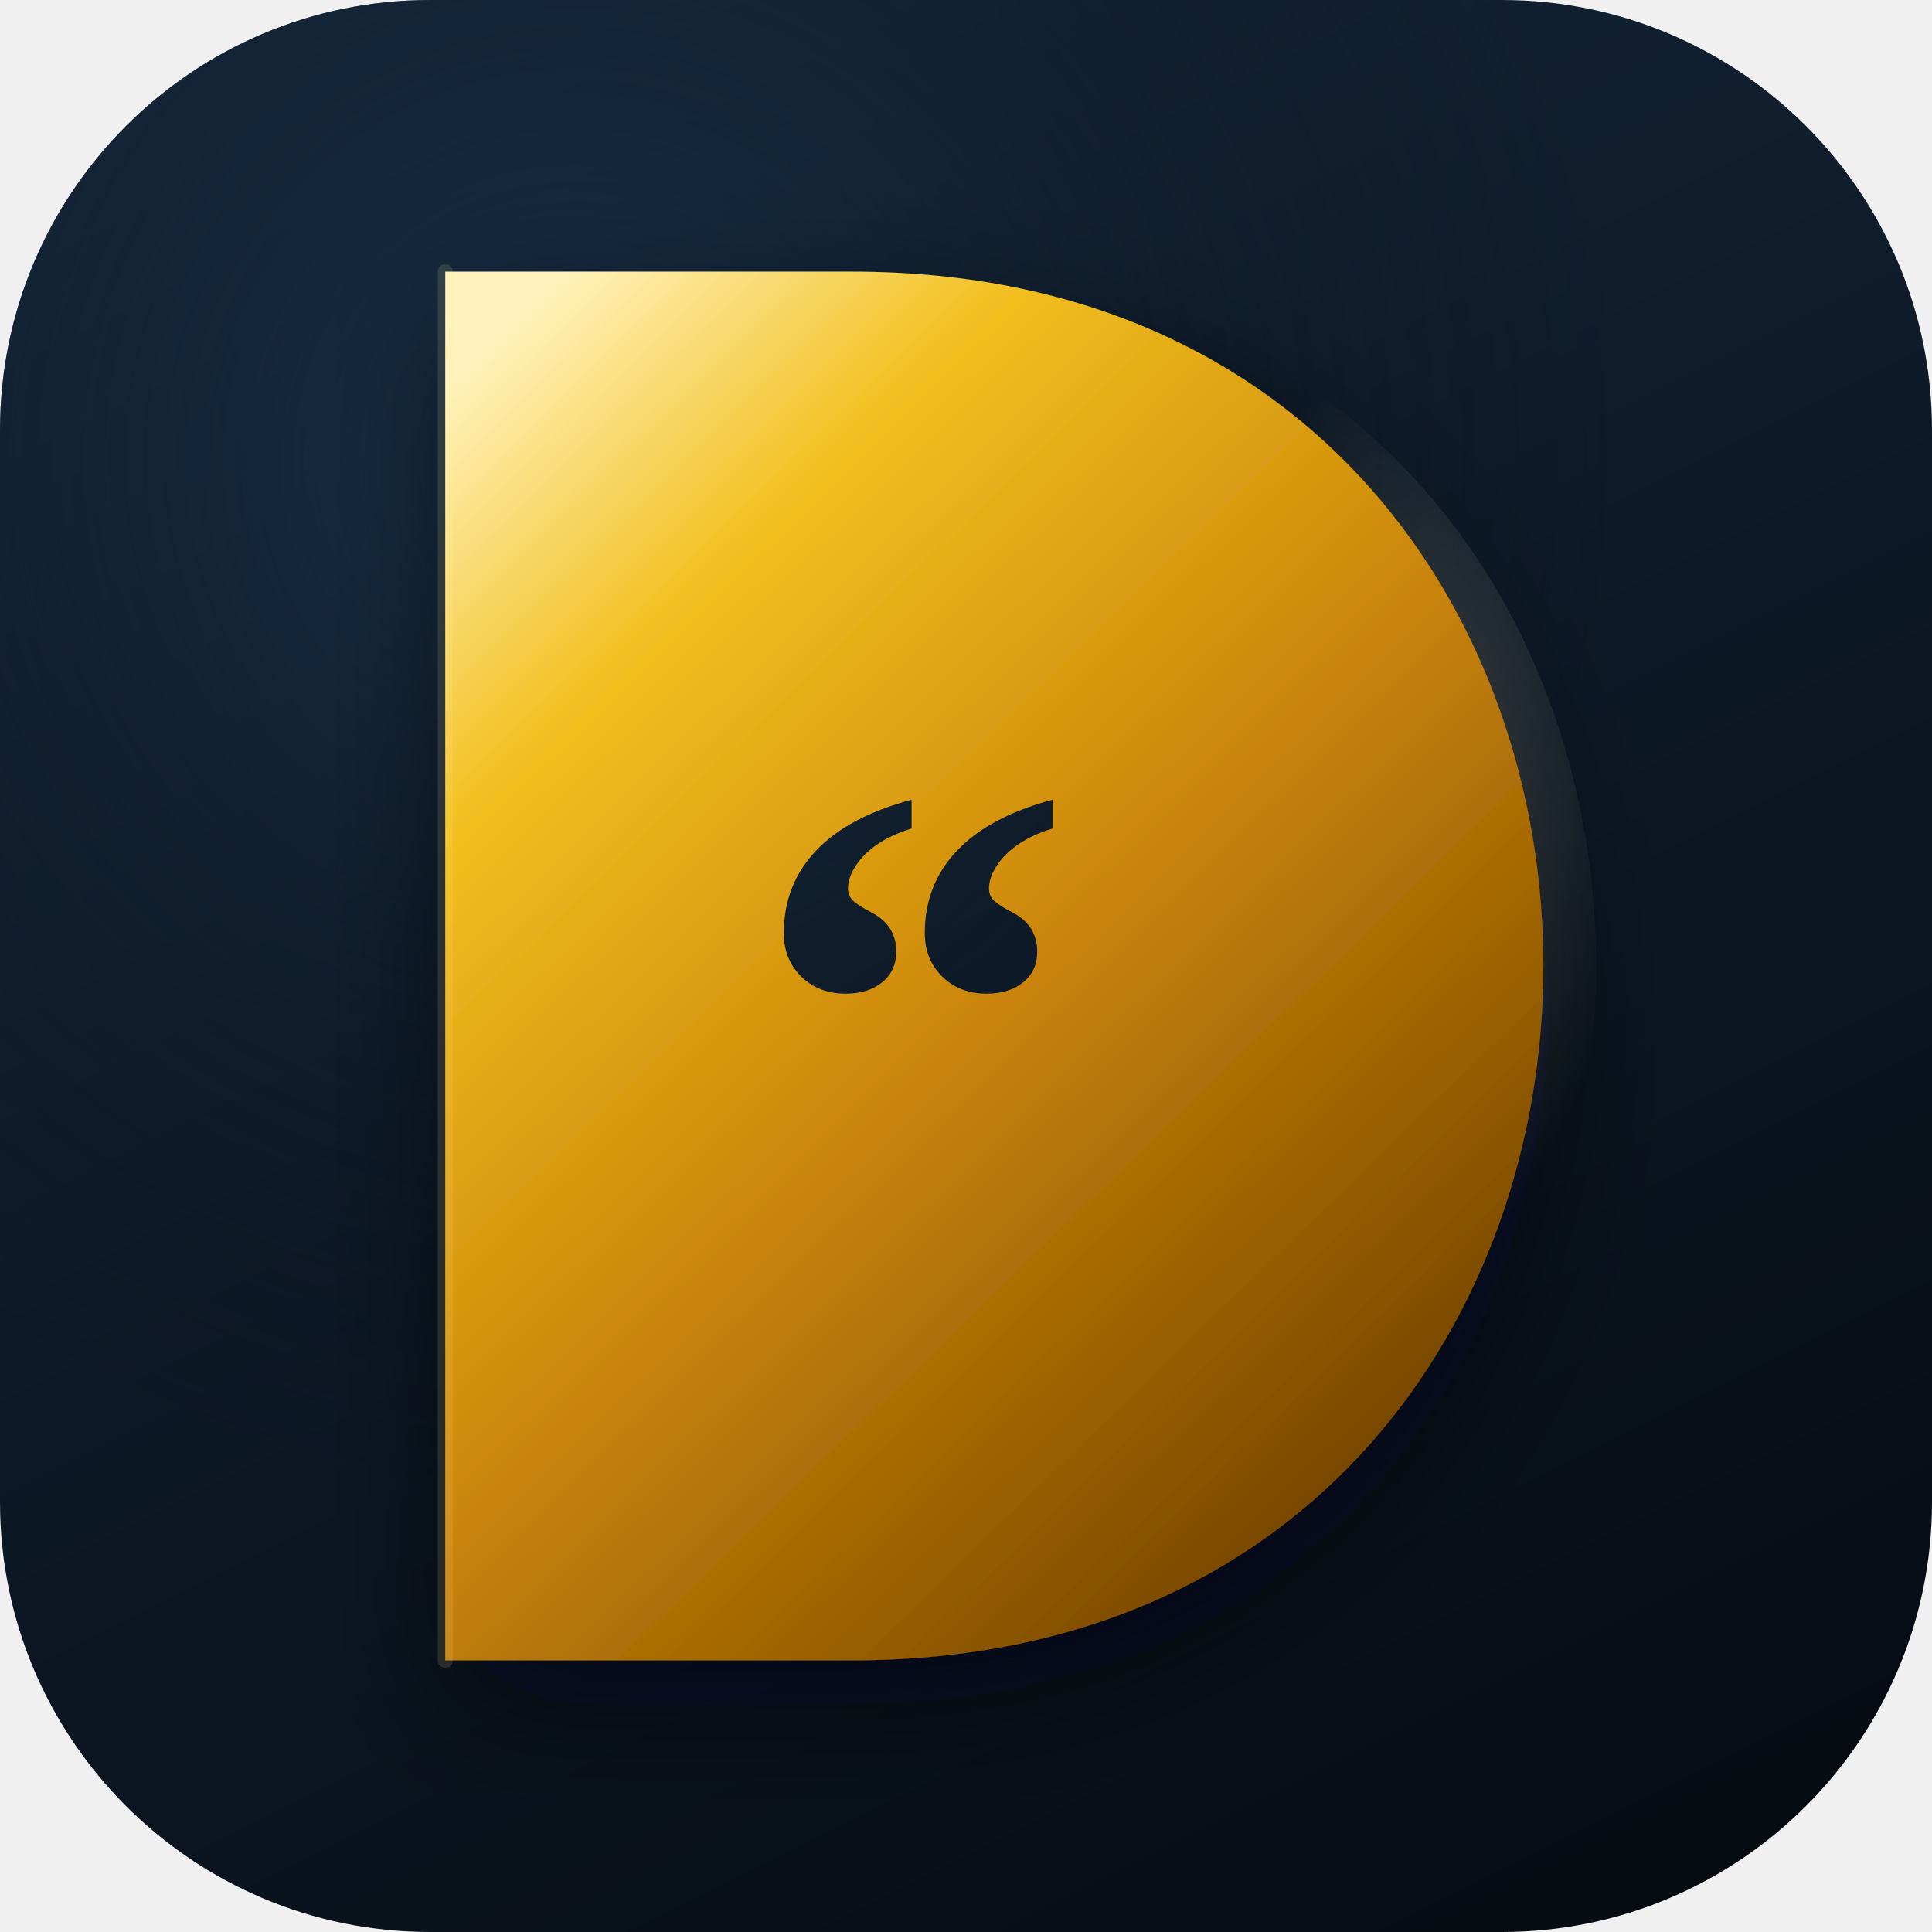
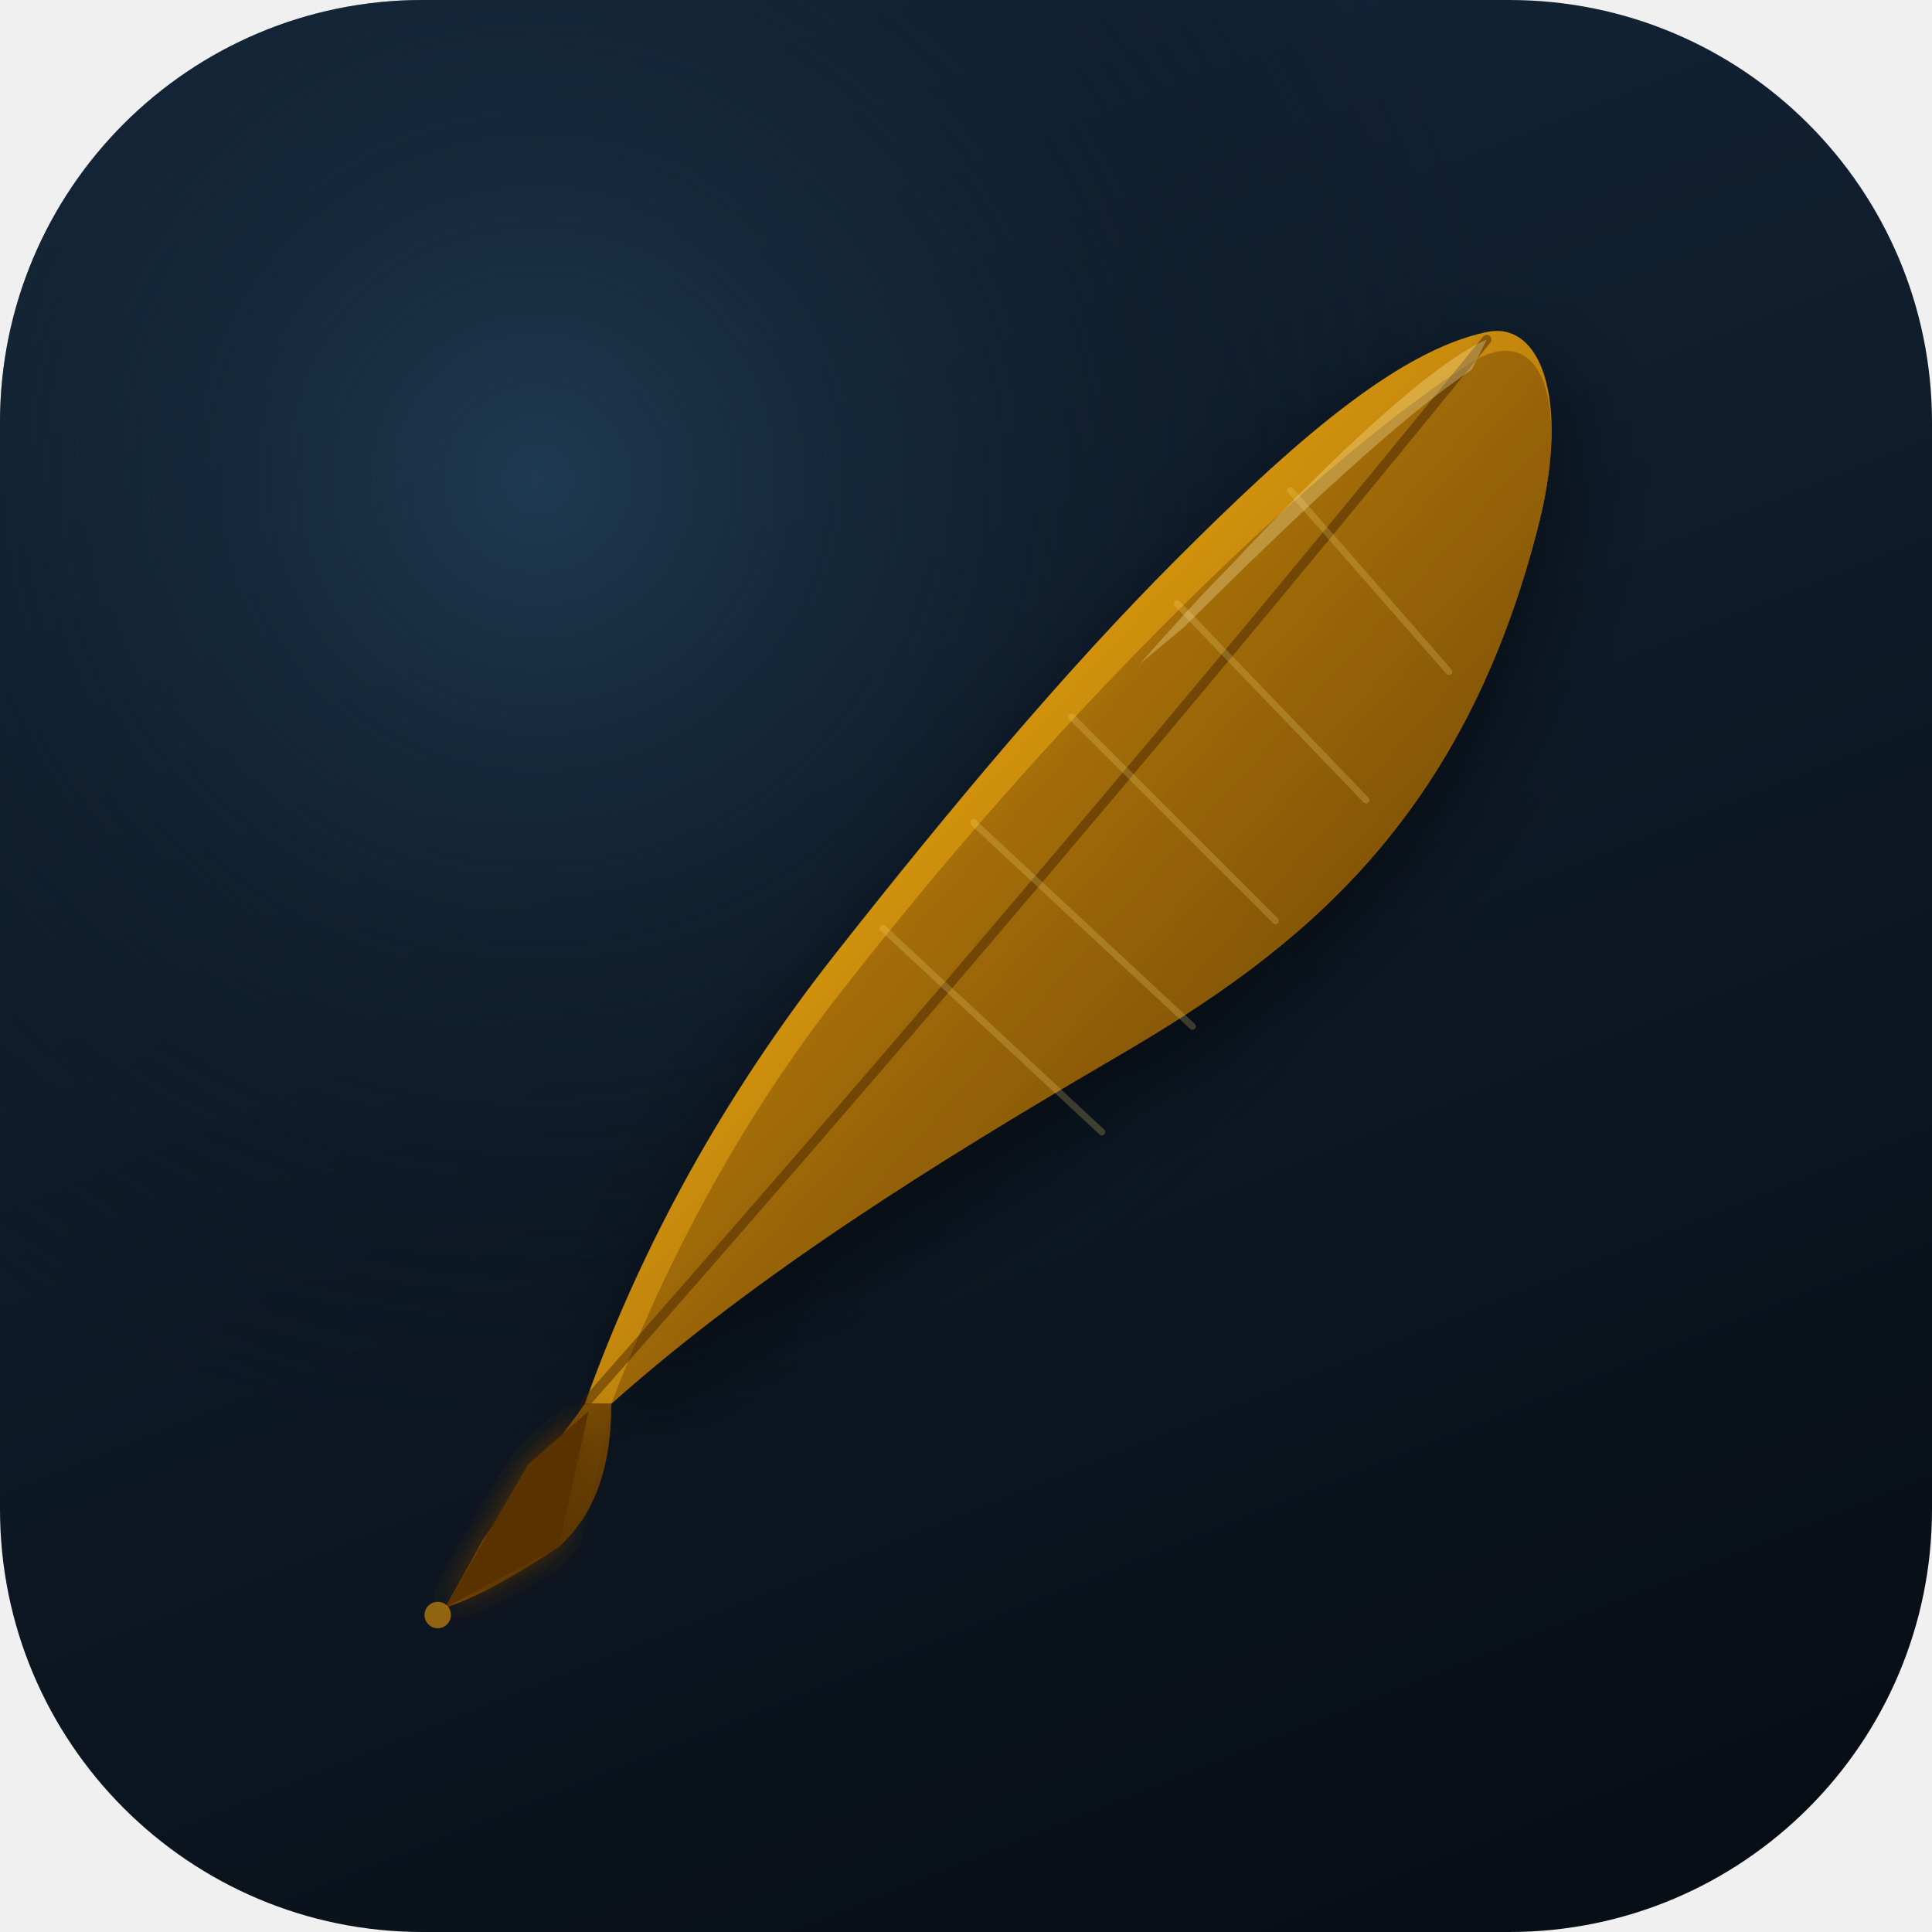
<svg xmlns="http://www.w3.org/2000/svg" viewBox="0 0 512 512">
  <defs>
-     <linearGradient id="bg" x1="25%" y1="0%" x2="75%" y2="100%">
+     <linearGradient id="bg" x1="30%" y1="0%" x2="70%" y2="100%">
      <stop offset="0%" stop-color="#14263A" />
-       <stop offset="100%" stop-color="#070C13" />
+       <stop offset="100%" stop-color="#080E15" />
    </linearGradient>
-     <radialGradient id="bgGlow" cx="30%" cy="24%" r="54%">
-       <stop offset="0%" stop-color="#1C3650" stop-opacity="0.85" />
-       <stop offset="100%" stop-color="#070C13" stop-opacity="0" />
-     </radialGradient>
-     <linearGradient id="gold" x1="12%" y1="0%" x2="88%" y2="100%">
-       <stop offset="0%" stop-color="#FFF2BC" />
-       <stop offset="20%" stop-color="#F2C020" />
-       <stop offset="52%" stop-color="#CA8408" />
-       <stop offset="86%" stop-color="#7E4C04" />
-       <stop offset="100%" stop-color="#5C3402" />
+     <linearGradient id="vane" x1="5%" y1="5%" x2="95%" y2="95%">
+       <stop offset="0%" stop-color="#F5E098" />
+       <stop offset="38%" stop-color="#D4940E" />
+       <stop offset="100%" stop-color="#7A4A04" />
    </linearGradient>
-     <radialGradient id="sheen" cx="72%" cy="40%" r="32%">
-       <stop offset="0%" stop-color="#FFFBDE" stop-opacity="0.26" />
-       <stop offset="100%" stop-color="#FFFBDE" stop-opacity="0" />
-     </radialGradient>
-     <filter id="shadow" x="-15%" y="-10%" width="130%" height="126%">
-       <feDropShadow dx="2" dy="12" stdDeviation="18" flood-color="#000208" flood-opacity="0.65" />
+     <linearGradient id="vane2" x1="5%" y1="5%" x2="95%" y2="95%">
+       <stop offset="0%" stop-color="#C8860A" />
+       <stop offset="100%" stop-color="#4E2E02" />
+     </linearGradient>
+     <linearGradient id="nib" x1="0%" y1="0%" x2="100%" y2="100%">
+       <stop offset="0%" stop-color="#B07208" />
+       <stop offset="100%" stop-color="#3A2002" />
+     </linearGradient>
+     <filter id="feather-shadow" x="-15%" y="-15%" width="130%" height="130%">
+       <feDropShadow dx="2" dy="8" stdDeviation="14" flood-color="#000" flood-opacity="0.55" />
    </filter>
-     <mask id="qMask">
-       <rect width="512" height="512" fill="white" />
-       <text x="242" y="325" text-anchor="middle" font-family="Georgia, 'Times New Roman', serif" font-size="170" font-weight="bold" fill="black" letter-spacing="4">“</text>
-     </mask>
+     <filter id="tip-glow" x="-40%" y="-40%" width="180%" height="180%">
+       <feGaussianBlur stdDeviation="4" result="blur" />
+       <feMerge>
+         <feMergeNode in="blur" />
+         <feMergeNode in="SourceGraphic" />
+       </feMerge>
+     </filter>
  </defs>
-   <rect width="512" height="512" rx="114" fill="url(#bg)" />
-   <rect width="512" height="512" rx="114" fill="url(#bgGlow)" />
-   <path fill="url(#gold)" filter="url(#shadow)" mask="url(#qMask)" d="M 118,72 L 226,72 C 470,72 470,440 226,440 L 118,440 Z" />
-   <path fill="url(#sheen)" d="M 226,72 C 470,72 470,440 226,440 L 240,440 C 484,440 484,72 240,72 Z" />
-   <line x1="118" y1="72" x2="118" y2="440" stroke="rgba(255,244,160,0.13)" stroke-width="4" stroke-linecap="round" />
+   <rect width="512" height="512" rx="112" fill="url(#bg)" />
+   <radialGradient id="light" cx="28%" cy="25%" r="50%">
+     <stop offset="0%" stop-color="#1E3A52" stop-opacity="1" />
+     <stop offset="100%" stop-color="#080E15" stop-opacity="0" />
+   </radialGradient>
+   <rect width="512" height="512" rx="112" fill="url(#light)" />
+   <path filter="url(#feather-shadow)" d="M 162,372        C 200,338 248,308 296,280        C 344,252 388,218 408,138        C 416,105 408,85 394,88        C 370,93 342,118 312,148        C 282,178 252,214 222,252        C 192,290 170,330 155,372        Z" fill="url(#vane)" />
+   <path d="M 162,372        C 175,338 194,300 222,264        C 250,228 280,194 310,164        C 340,134 368,110 390,96        C 408,85 416,105 408,138        C 388,218 344,252 296,280        C 248,308 200,338 162,372        Z" fill="url(#vane2)" opacity="0.72" />
+   <path d="M 155,372 Q 282,228 394,90" fill="none" stroke="rgba(60,30,4,0.45)" stroke-width="2.5" stroke-linecap="round" />
+   <g fill="none" stroke="rgba(245,224,130,0.22)" stroke-width="1.8" stroke-linecap="round">
+     <line x1="234" y1="246" x2="292" y2="300" />
+     <line x1="258" y1="218" x2="316" y2="272" />
+     <line x1="284" y1="190" x2="338" y2="244" />
+     <line x1="312" y1="160" x2="362" y2="212" />
+     <line x1="342" y1="130" x2="384" y2="178" />
+   </g>
+   <path d="M 394,90 C 380,96 354,120 326,150 C 318,158 310,167 302,176        L 314,166 C 344,136 372,110 390,98 Z" fill="rgba(255,242,180,0.30)" />
+   <path d="M 155,372 C 148,382 138,394 128,408 L 118,426        C 125,424 136,418 148,410        C 157,402 162,390 162,372 Z" fill="url(#nib)" />
+   <path d="M 118,426 L 148,410 L 156,374 L 140,388 Z" fill="#5A3004" filter="url(#tip-glow)" />
+   <circle cx="116" cy="428" r="3.5" fill="#C8860A" opacity="0.7" />
</svg>
